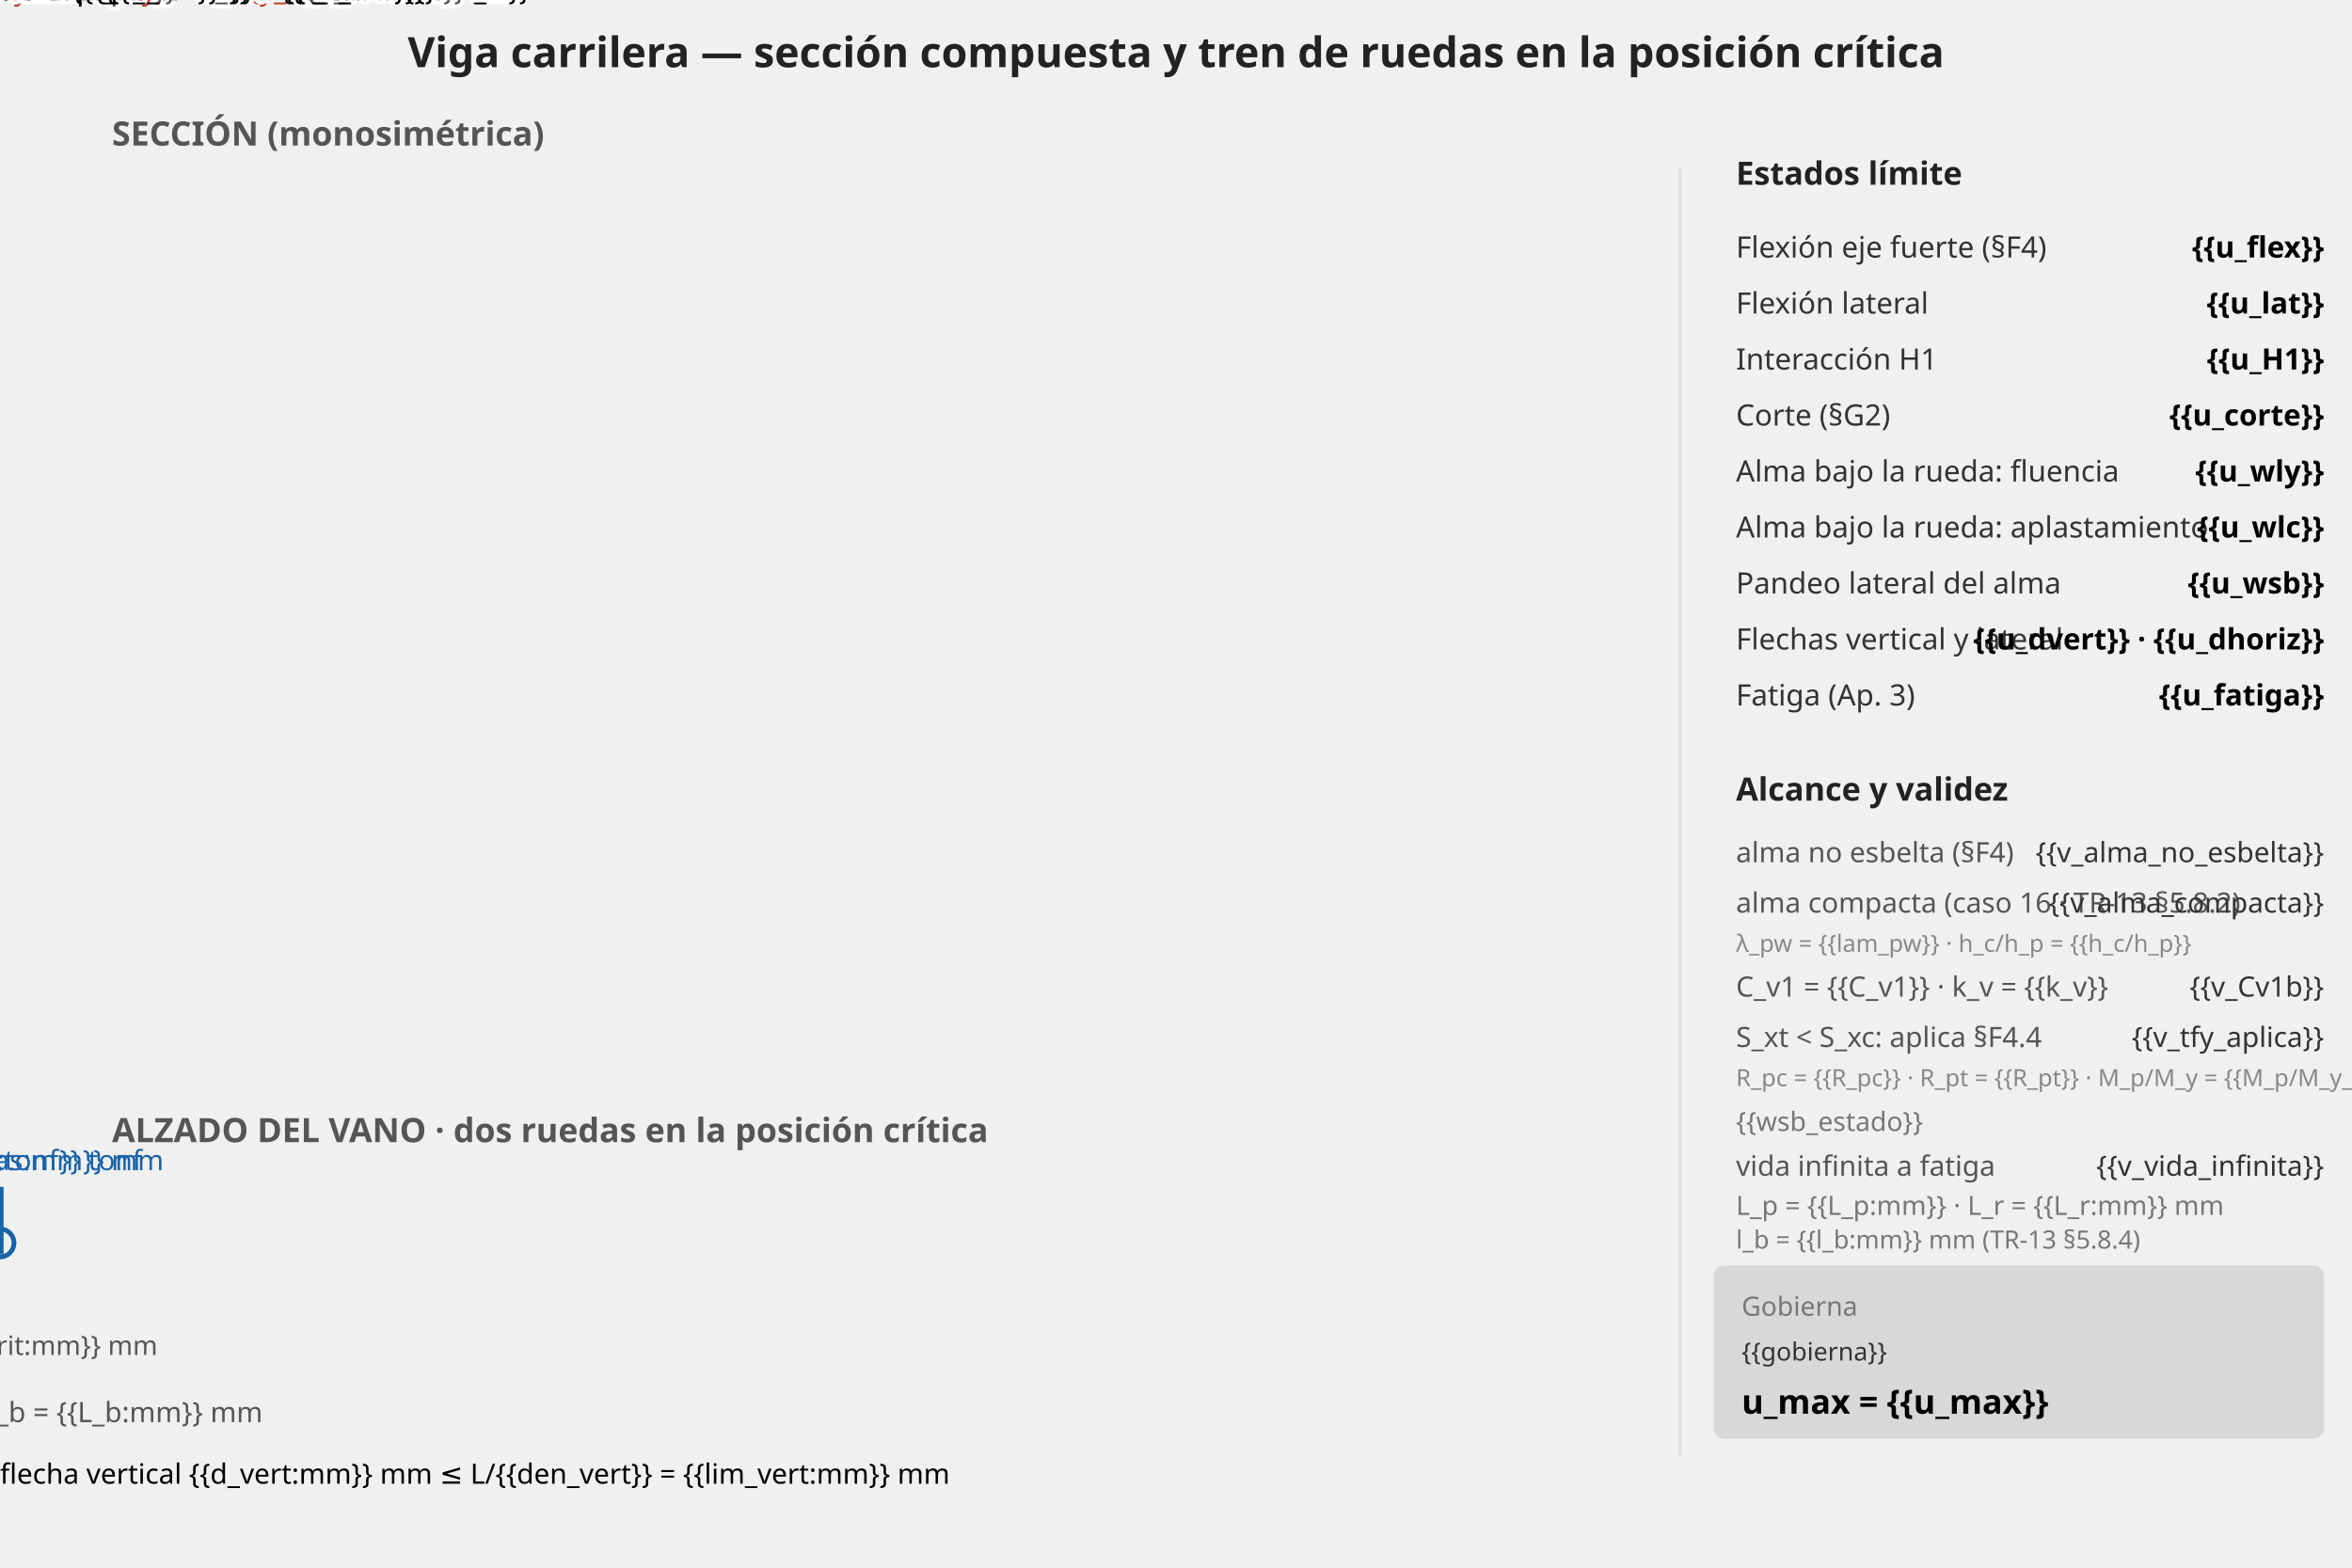
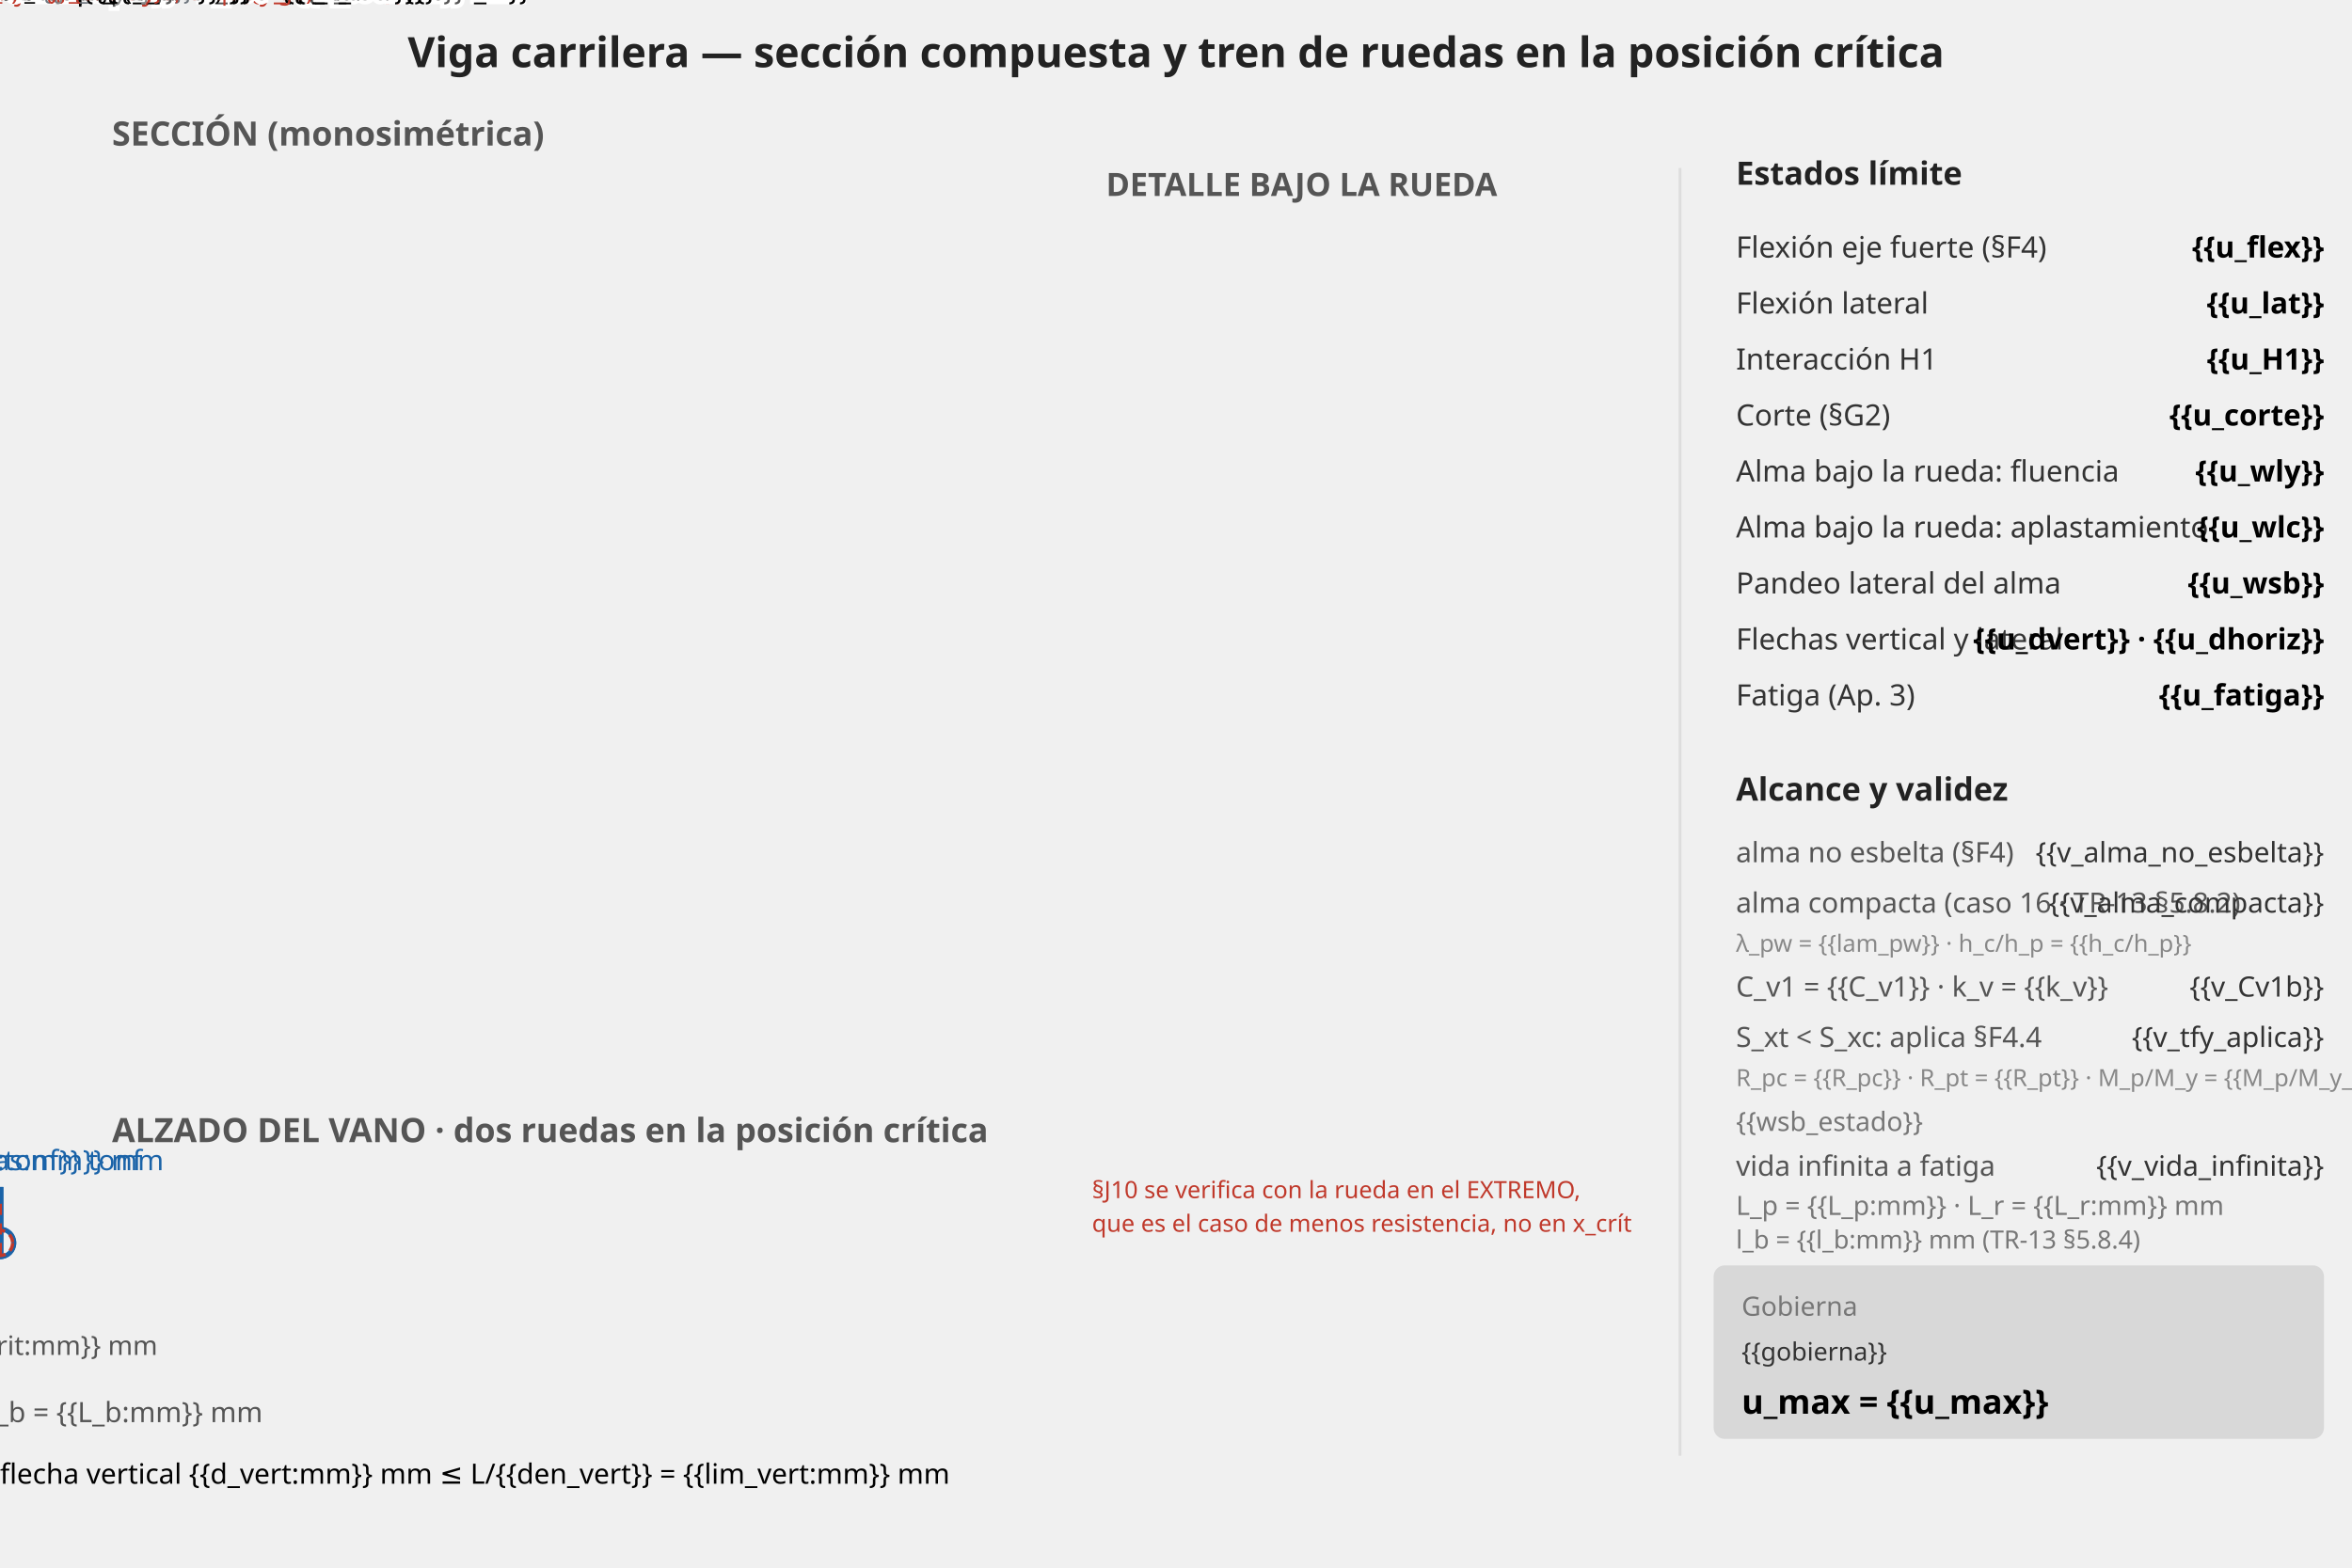
<svg xmlns="http://www.w3.org/2000/svg" viewBox="0 0 840 560" font-family="system-ui, sans-serif">
  <text x="420" y="24" font-size="15" text-anchor="middle" fill="#222" font-weight="bold">Viga carrilera — sección compuesta y tren de ruedas en la posición crítica</text>
  <text x="40" y="52" font-size="12" fill="#555" font-weight="bold">SECCIÓN (monosimétrica)</text>
  <rect x="{{sx(-b_fb/2):svg}}" y="{{sy(t_fb):svg}}" width="{{b_fb/(1 mm)*esc:svg}}" height="{{max(2, t_fb/(1 mm)*esc):svg}}" fill="{{col_flex}}" />
  <rect x="{{sx(-t_w/2):svg}}" y="{{sy(d - t_f):svg}}" width="{{max(1.5, t_w/(1 mm)*esc):svg}}" height="{{h_alma/(1 mm)*esc:svg}}" fill="{{col_alma}}" />
  <rect x="{{sx(-b_f/2):svg}}" y="{{sy(d):svg}}" width="{{b_f/(1 mm)*esc:svg}}" height="{{max(2, t_f/(1 mm)*esc):svg}}" fill="{{col_flex}}" />
  <rect data-repetir="canal_px" x="{{sx(-b_f/2):svg}}" y="{{sy(h_tot):svg}}" width="{{b_f/(1 mm)*esc:svg}}" height="{{max(2, (h_tot - d)/(1 mm)*esc):svg}}" fill="#1a63a8" fill-opacity="0.35" stroke="#1a63a8" stroke-width="0.8" />
  <line x1="{{sx(-b_f/2) - 18:svg}}" x2="{{sx(b_f/2) + 18:svg}}" y1="{{sy(y_NA):svg}}" y2="{{sy(y_NA):svg}}" stroke="#c0392b" stroke-width="1.2" stroke-dasharray="6 3" />
  <text x="{{sx(b_f/2) + 22:svg}}" y="{{sy(y_NA) + 4:svg}}" font-size="10" fill="#c0392b">eje neutro y_NA = {{y_NA:mm}} mm</text>
  <text x="{{sx(0 mm):svg}}" y="{{sy(h_tot) - 10:svg}}" font-size="10" text-anchor="middle" fill="#555" stroke="#fff" stroke-width="3" paint-order="stroke">{{hay_canal == 1 ? "con canal-tapa" : "sin canal-tapa"}} · h_tot = {{h_tot:mm}} mm</text>
  <text x="{{sx(b_f/2) + 22:svg}}" y="{{sy(d) + 4:svg}}" font-size="10" fill="{{col_flex}}">ala sup. {{b_f:mm}} × {{t_f:mm}}</text>
  <text x="{{sx(b_f/2) + 22:svg}}" y="{{sy(t_fb) + 4:svg}}" font-size="10" fill="{{col_flex}}">ala inf. {{b_fb:mm}} × {{t_fb:mm}}</text>
  <text x="{{sx(b_f/2) + 22:svg}}" y="{{sy(d/2) + 4:svg}}" font-size="10" fill="{{col_alma}}">alma {{t_w:mm}} mm · h/t_w = {{lam_w}}</text>
  <text x="{{sx(-b_f/2) - 22:svg}}" y="{{sy(d) + 18:svg}}" font-size="10" text-anchor="end" fill="#555">S_xc = {{S_xc/(1000 mm^3)}} ·10³ mm³</text>
  <text x="{{sx(-b_f/2) - 22:svg}}" y="{{sy(d) + 31:svg}}" font-size="8.5" text-anchor="end" fill="#888">fibra comprimida</text>
  <text x="{{sx(-b_f/2) - 22:svg}}" y="{{sy(t_fb) - 21:svg}}" font-size="10" text-anchor="end" fill="#555">S_xt = {{S_xt/(1000 mm^3)}} ·10³ mm³</text>
  <text x="{{sx(-b_f/2) - 22:svg}}" y="{{sy(t_fb) - 8:svg}}" font-size="8.5" text-anchor="end" fill="#888">fibra traccionada</text>
+   <text x="395" y="70" font-size="11.5" fill="#555" font-weight="bold">DETALLE BAJO LA RUEDA</text>
+   <rect x="{{rx(-0.4*H_riel):svg}}" y="{{ry(-H_riel - t_f):svg}}" width="{{0.8*H_riel/(1 mm)*esc_riel:svg}}" height="{{H_riel/(1 mm)*esc_riel:svg}}" fill="#c9ced3" stroke="#6d757d" stroke-width="1" />
+   <text x="{{rx(0.4*H_riel) + 5:svg}}" y="{{ry(-H_riel/2 - t_f) + 3:svg}}" font-size="8.5" fill="#6d757d">riel {{H_riel:mm}}</text>
+   <rect x="{{rx(-(l_b + 5*k_det)/2):svg}}" y="{{ry(-t_f):svg}}" width="{{(l_b + 5*k_det)/(1 mm)*esc_riel:svg}}" height="{{max(2, t_f/(1 mm)*esc_riel):svg}}" fill="{{col_flex}}" />
+   <rect x="{{rx(-t_w/2):svg}}" y="{{ry(0 mm):svg}}" width="{{max(1.5, t_w/(1 mm)*esc_riel):svg}}" height="{{2.5*k_det/(1 mm)*esc_riel:svg}}" fill="{{col_alma}}" />
+   <line x1="{{rx(-l_b/2):svg}}" x2="{{rx(l_b/2):svg}}" y1="{{ry(-t_f) - 5:svg}}" y2="{{ry(-t_f) - 5:svg}}" stroke="#c0392b" stroke-width="1.4" />
+   <text x="{{rx(0 mm):svg}}" y="{{ry(-H_riel - t_f) - 5:svg}}" font-size="8.5" text-anchor="middle" fill="#c0392b">l_b = 2·(riel + t_f) = {{l_b:mm}}</text>
+   <path d="M {{rx(-l_b/2):svg}} {{ry(0 mm):svg}} L {{rx(-l_b/2 - 2.5*k_det):svg}} {{ry(2.5*k_det):svg}}" stroke="{{col_alma}}" stroke-width="1" stroke-dasharray="3 2" fill="none" />
+   <path d="M {{rx(l_b/2):svg}} {{ry(0 mm):svg}} L {{rx(l_b/2 + 2.5*k_det):svg}} {{ry(2.5*k_det):svg}}" stroke="{{col_alma}}" stroke-width="1" stroke-dasharray="3 2" fill="none" />
+   <line x1="{{rx(-l_b/2 - 2.5*k_det):svg}}" x2="{{rx(l_b/2 + 2.5*k_det):svg}}" y1="{{ry(2.5*k_det) + 6:svg}}" y2="{{ry(2.5*k_det) + 6:svg}}" stroke="{{col_alma}}" stroke-width="1" />
+   <text x="{{rx(0 mm):svg}}" y="{{ry(2.5*k_det) + 17:svg}}" font-size="8.5" text-anchor="middle" fill="{{col_alma}}">5k + l_b = {{5*k_det + l_b:mm}} (interior)</text>
+   <line x1="{{rx(-l_b/2):svg}}" x2="{{rx(l_b/2 + 2.5*k_det):svg}}" y1="{{ry(2.5*k_det) + 24:svg}}" y2="{{ry(2.5*k_det) + 24:svg}}" stroke="#c0392b" stroke-width="1" />
+   <text x="{{rx(0 mm):svg}}" y="{{ry(2.5*k_det) + 35:svg}}" font-size="8.5" text-anchor="middle" fill="#c0392b">2,5k + l_b = {{2.5*k_det + l_b:mm}} (extremo, el que rige)</text>
+   <text x="{{rx(0 mm):svg}}" y="{{ry(2.5*k_det) + 48:svg}}" font-size="8" text-anchor="middle" fill="#888">k = {{k_det:mm}} mm · §J10.2 y §J10.3</text>
  <text x="40" y="408" font-size="12" fill="#555" font-weight="bold">ALZADO DEL VANO · dos ruedas en la posición crítica</text>
  <rect x="{{vx(0 mm):svg}}" y="450" width="{{L/(1 mm)*esc_v:svg}}" height="14" fill="#e7eaed" stroke="#555" stroke-width="1.2" />
  <path d="M {{vx(0 mm):svg}} 464 l -8 14 l 16 0 Z" fill="#555" />
  <path d="M {{vx(L):svg}} 464 l -8 14 l 16 0 Z" fill="#555" />
  <line x1="{{vx(x_crit):svg}}" x2="{{vx(x_crit):svg}}" y1="424" y2="448" stroke="#1a63a8" stroke-width="2.4" />
  <line x1="{{vx(x_crit + a_ruedas):svg}}" x2="{{vx(x_crit + a_ruedas):svg}}" y1="424" y2="448" stroke="#1a63a8" stroke-width="2.4" />
  <circle cx="{{vx(x_crit):svg}}" cy="444" r="5" fill="none" stroke="#1a63a8" stroke-width="1.6" />
  <circle cx="{{vx(x_crit + a_ruedas):svg}}" cy="444" r="5" fill="none" stroke="#1a63a8" stroke-width="1.6" />
  <text x="{{vx(x_crit):svg}}" y="418" font-size="10" text-anchor="middle" fill="#1a63a8">P_v = {{P_v:tonf}} tonf</text>
  <text x="{{vx(x_crit + a_ruedas):svg}}" y="418" font-size="10" text-anchor="middle" fill="#1a63a8">a = {{a_ruedas:mm}} mm</text>
+   <line x1="{{vx(x_extremo):svg}}" x2="{{vx(x_extremo):svg}}" y1="430" y2="448" stroke="#c0392b" stroke-width="1.4" stroke-dasharray="4 3" />
+   <circle cx="{{vx(x_extremo):svg}}" cy="444" r="4.5" fill="none" stroke="#c0392b" stroke-width="1.2" stroke-dasharray="3 2" />
+   <text x="390" y="428" font-size="8.5" fill="#c0392b">§J10 se verifica con la rueda en el EXTREMO,</text>
+   <text x="390" y="440" font-size="8.5" fill="#c0392b">que es el caso de menos resistencia, no en x_crít</text>
  <line x1="{{vx(0 mm):svg}}" x2="{{vx(L):svg}}" y1="494" y2="494" stroke="#888" stroke-width="0.8" />
  <text x="{{vx(L/2):svg}}" y="508" font-size="10" text-anchor="middle" fill="#555">L = {{L:mm}} mm · L_b = {{L_b:mm}} mm</text>
  <text x="{{vx(x_crit):svg}}" y="484" font-size="9.5" text-anchor="middle" fill="#555">x_crít = {{x_crit:mm}} mm</text>
  <text x="{{vx(0 mm):svg}}" y="530" font-size="10" fill="{{col_serv}}">flecha vertical {{d_vert:mm}} mm ≤ L/{{den_vert}} = {{lim_vert:mm}} mm</text>
  <line x1="600" y1="60" x2="600" y2="520" stroke="#ddd" stroke-width="1" />
  <text x="620" y="66" font-size="11.5" fill="#222" font-weight="bold">Estados límite</text>
  <text x="620" y="92" font-size="10.5" fill="#333">Flexión eje fuerte (§F4)</text>
  <text x="830" y="92" font-size="10.5" text-anchor="end" fill="{{cu(u_flex)}}" font-weight="bold">{{u_flex}}</text>
  <text x="620" y="112" font-size="10.5" fill="#333">Flexión lateral</text>
  <text x="830" y="112" font-size="10.5" text-anchor="end" fill="{{cu(u_lat)}}" font-weight="bold">{{u_lat}}</text>
  <text x="620" y="132" font-size="10.5" fill="#333">Interacción H1</text>
  <text x="830" y="132" font-size="10.5" text-anchor="end" fill="{{cu(u_H1)}}" font-weight="bold">{{u_H1}}</text>
  <text x="620" y="152" font-size="10.5" fill="#333">Corte (§G2)</text>
  <text x="830" y="152" font-size="10.5" text-anchor="end" fill="{{cu(u_corte)}}" font-weight="bold">{{u_corte}}</text>
  <text x="620" y="172" font-size="10.5" fill="#333">Alma bajo la rueda: fluencia</text>
  <text x="830" y="172" font-size="10.5" text-anchor="end" fill="{{cu(u_wly)}}" font-weight="bold">{{u_wly}}</text>
  <text x="620" y="192" font-size="10.5" fill="#333">Alma bajo la rueda: aplastamiento</text>
  <text x="830" y="192" font-size="10.5" text-anchor="end" fill="{{cu(u_wlc)}}" font-weight="bold">{{u_wlc}}</text>
  <text x="620" y="212" font-size="10.5" fill="#333">Pandeo lateral del alma</text>
  <text x="830" y="212" font-size="10.5" text-anchor="end" fill="{{cu(u_wsb)}}" font-weight="bold">{{u_wsb}}</text>
  <text x="620" y="232" font-size="10.5" fill="#333">Flechas vertical y lateral</text>
  <text x="830" y="232" font-size="10.5" text-anchor="end" fill="{{cu(max(u_dvert, u_dhoriz))}}" font-weight="bold">{{u_dvert}} · {{u_dhoriz}}</text>
  <text x="620" y="252" font-size="10.5" fill="#333">Fatiga (Ap. 3)</text>
  <text x="830" y="252" font-size="10.5" text-anchor="end" fill="{{cu(u_fatiga)}}" font-weight="bold">{{u_fatiga}}</text>
  <text x="620" y="286" font-size="11.5" fill="#222" font-weight="bold">Alcance y validez</text>
  <text x="620" y="308" font-size="10" fill="#555">alma no esbelta (§F4)</text>
  <text x="830" y="308" font-size="10" text-anchor="end" fill="#333">{{v_alma_no_esbelta}}</text>
  <text x="620" y="326" font-size="10" fill="#555">alma compacta (caso 16 · TR-13 §5.8.2)</text>
  <text x="830" y="326" font-size="10" text-anchor="end" fill="#333">{{v_alma_compacta}}</text>
  <text x="620" y="340" font-size="8.5" fill="#888">λ_pw = {{lam_pw}} · h_c/h_p = {{h_c/h_p}}</text>
  <text x="620" y="356" font-size="10" fill="#555">C_v1 = {{C_v1}} · k_v = {{k_v}}</text>
  <text x="830" y="356" font-size="10" text-anchor="end" fill="#333">{{v_Cv1b}}</text>
  <text x="620" y="374" font-size="10" fill="#555">S_xt &lt; S_xc: aplica §F4.4</text>
  <text x="830" y="374" font-size="10" text-anchor="end" fill="#333">{{v_tfy_aplica}}</text>
  <text x="620" y="388" font-size="8.5" fill="#888">R_pc = {{R_pc}} · R_pt = {{R_pt}} · M_p/M_y = {{M_p/M_y_ext}}</text>
  <text x="620" y="404" font-size="9.5" fill="#777">{{wsb_estado}}</text>
  <text x="620" y="420" font-size="10" fill="#555">vida infinita a fatiga</text>
  <text x="830" y="420" font-size="10" text-anchor="end" fill="#333">{{v_vida_infinita}}</text>
  <text x="620" y="434" font-size="9.5" fill="#777">L_p = {{L_p:mm}} · L_r = {{L_r:mm}} mm</text>
  <text x="620" y="446" font-size="9" fill="#777">l_b = {{l_b:mm}} mm (TR-13 §5.8.4)</text>
  <rect x="612" y="452" width="218" height="62" rx="4" fill="{{col_global}}" fill-opacity="0.10" stroke="{{col_global}}" stroke-width="1" />
  <text x="622" y="470" font-size="9.5" fill="#777">Gobierna</text>
  <text x="622" y="486" font-size="9" fill="#333">{{gobierna}}</text>
  <text x="622" y="505" font-size="12" fill="{{col_global}}" font-weight="bold">u_max = {{u_max}}</text>
</svg>
